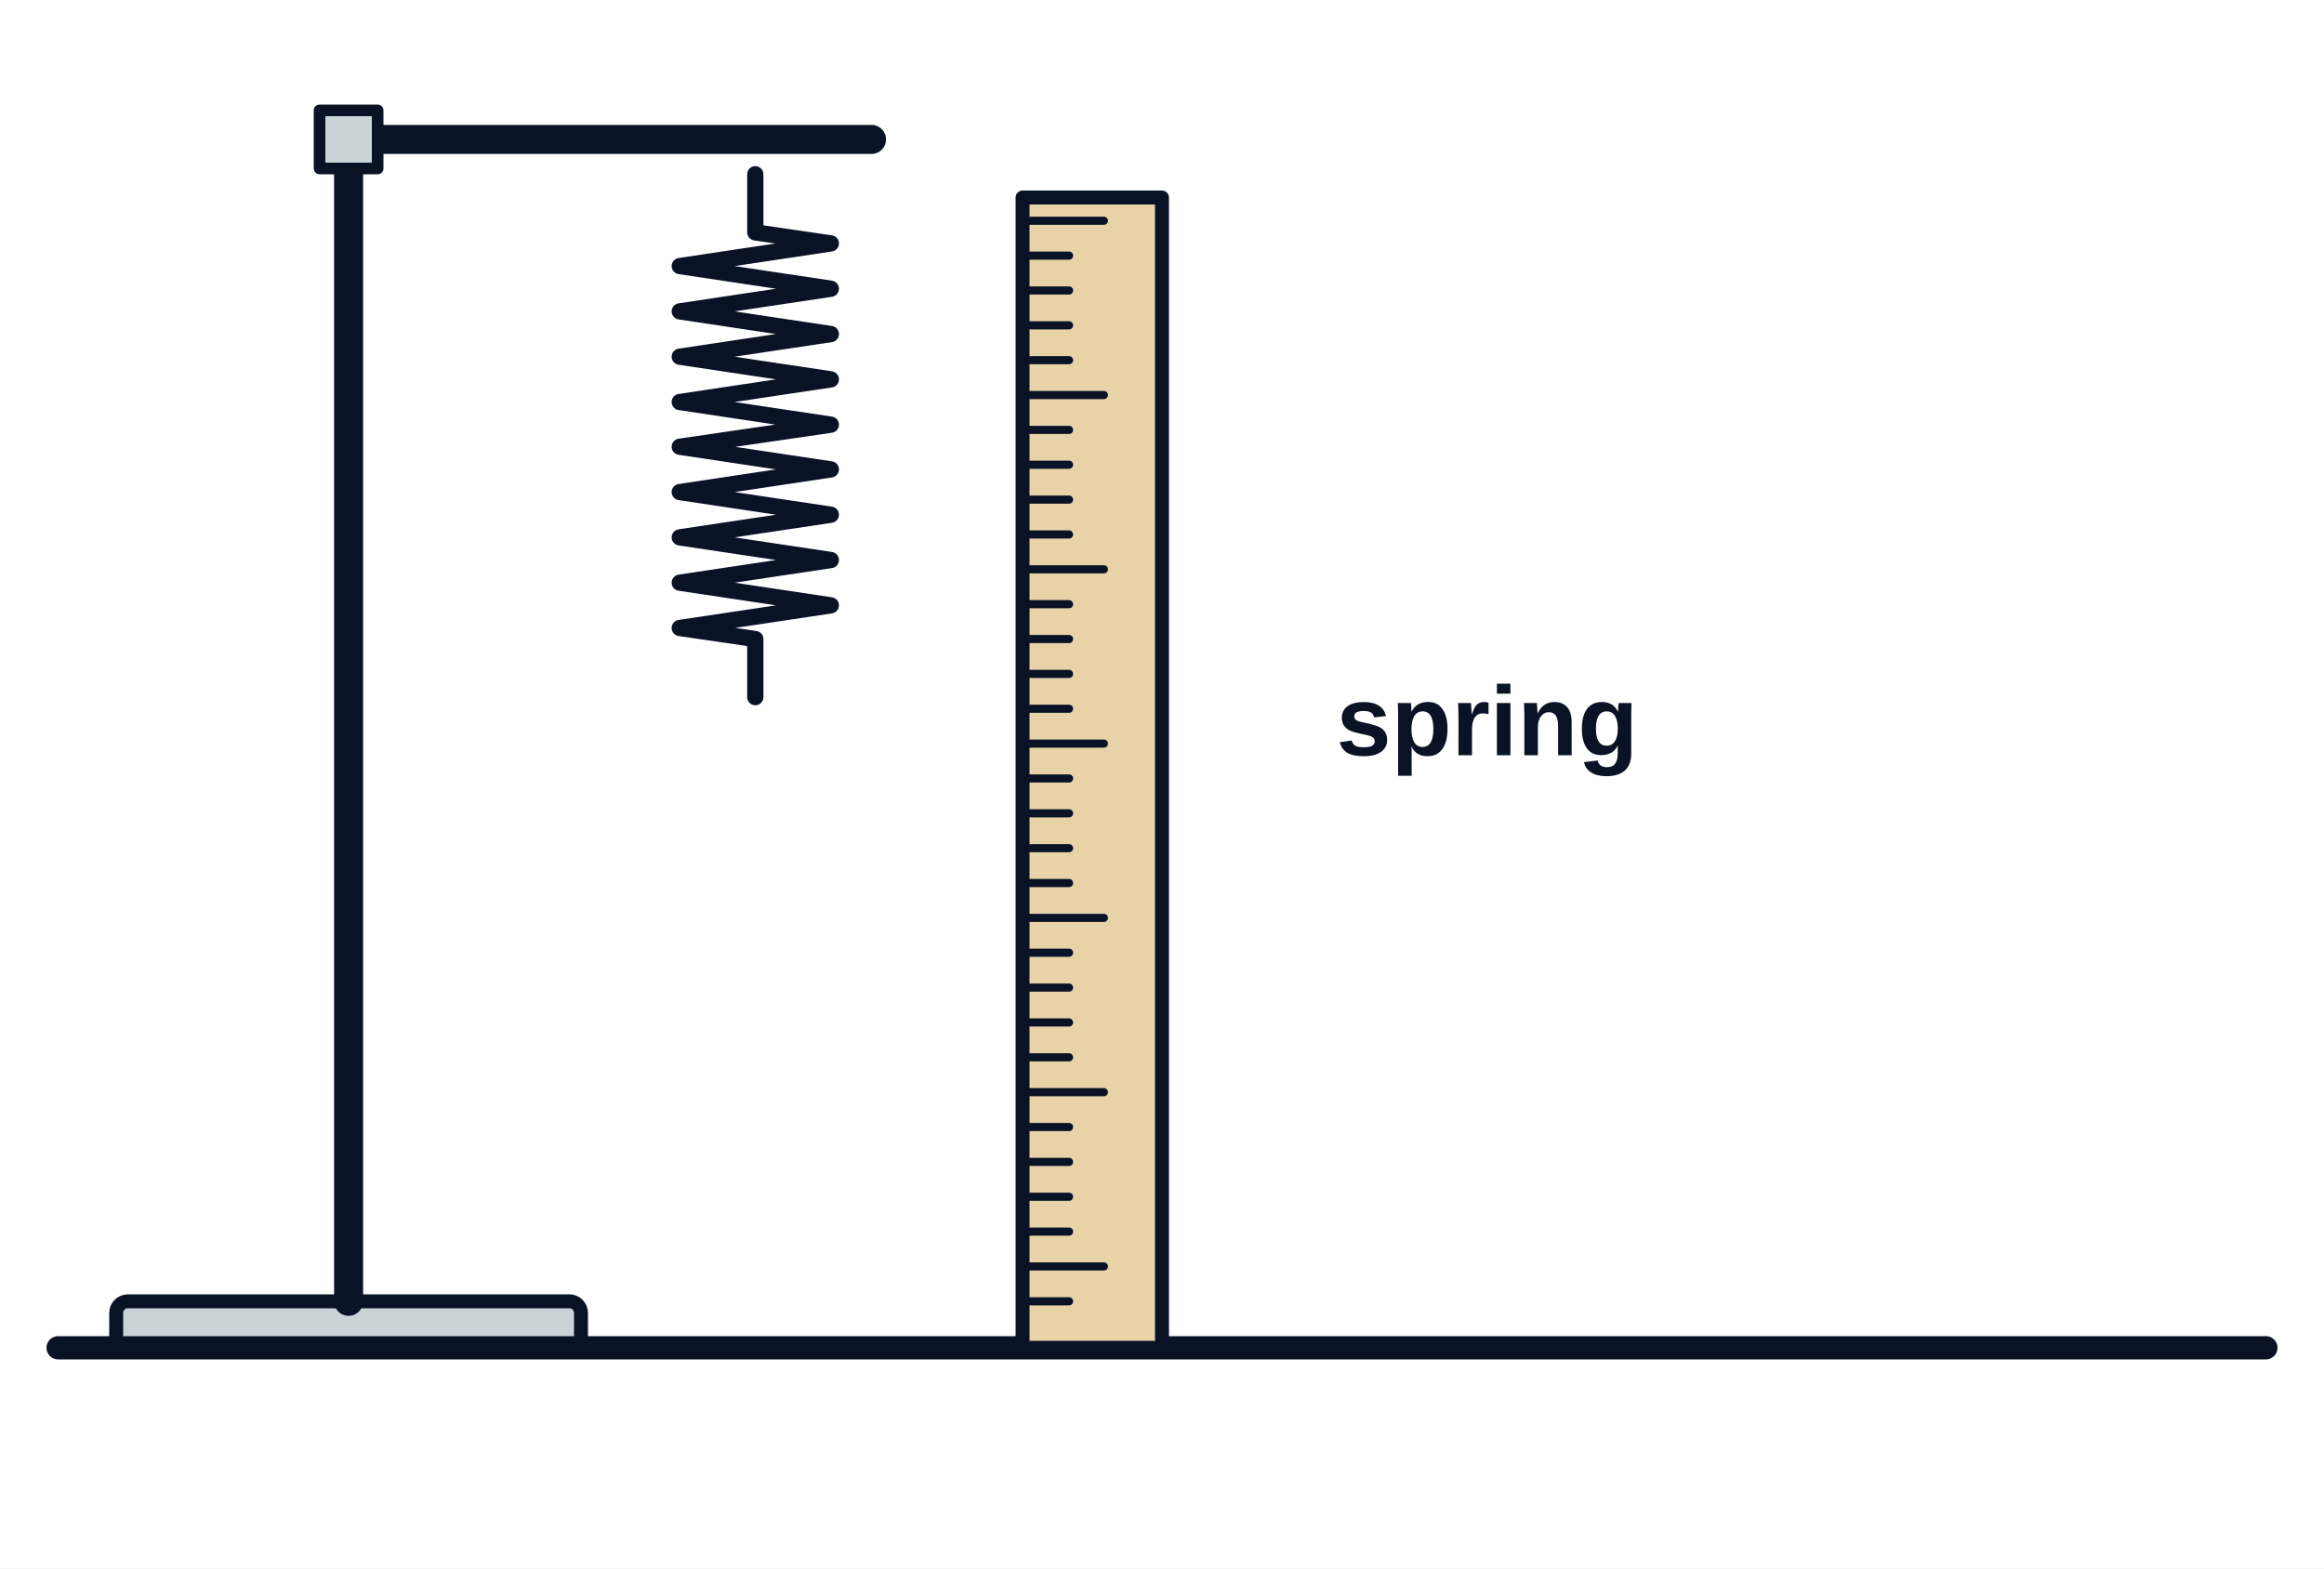
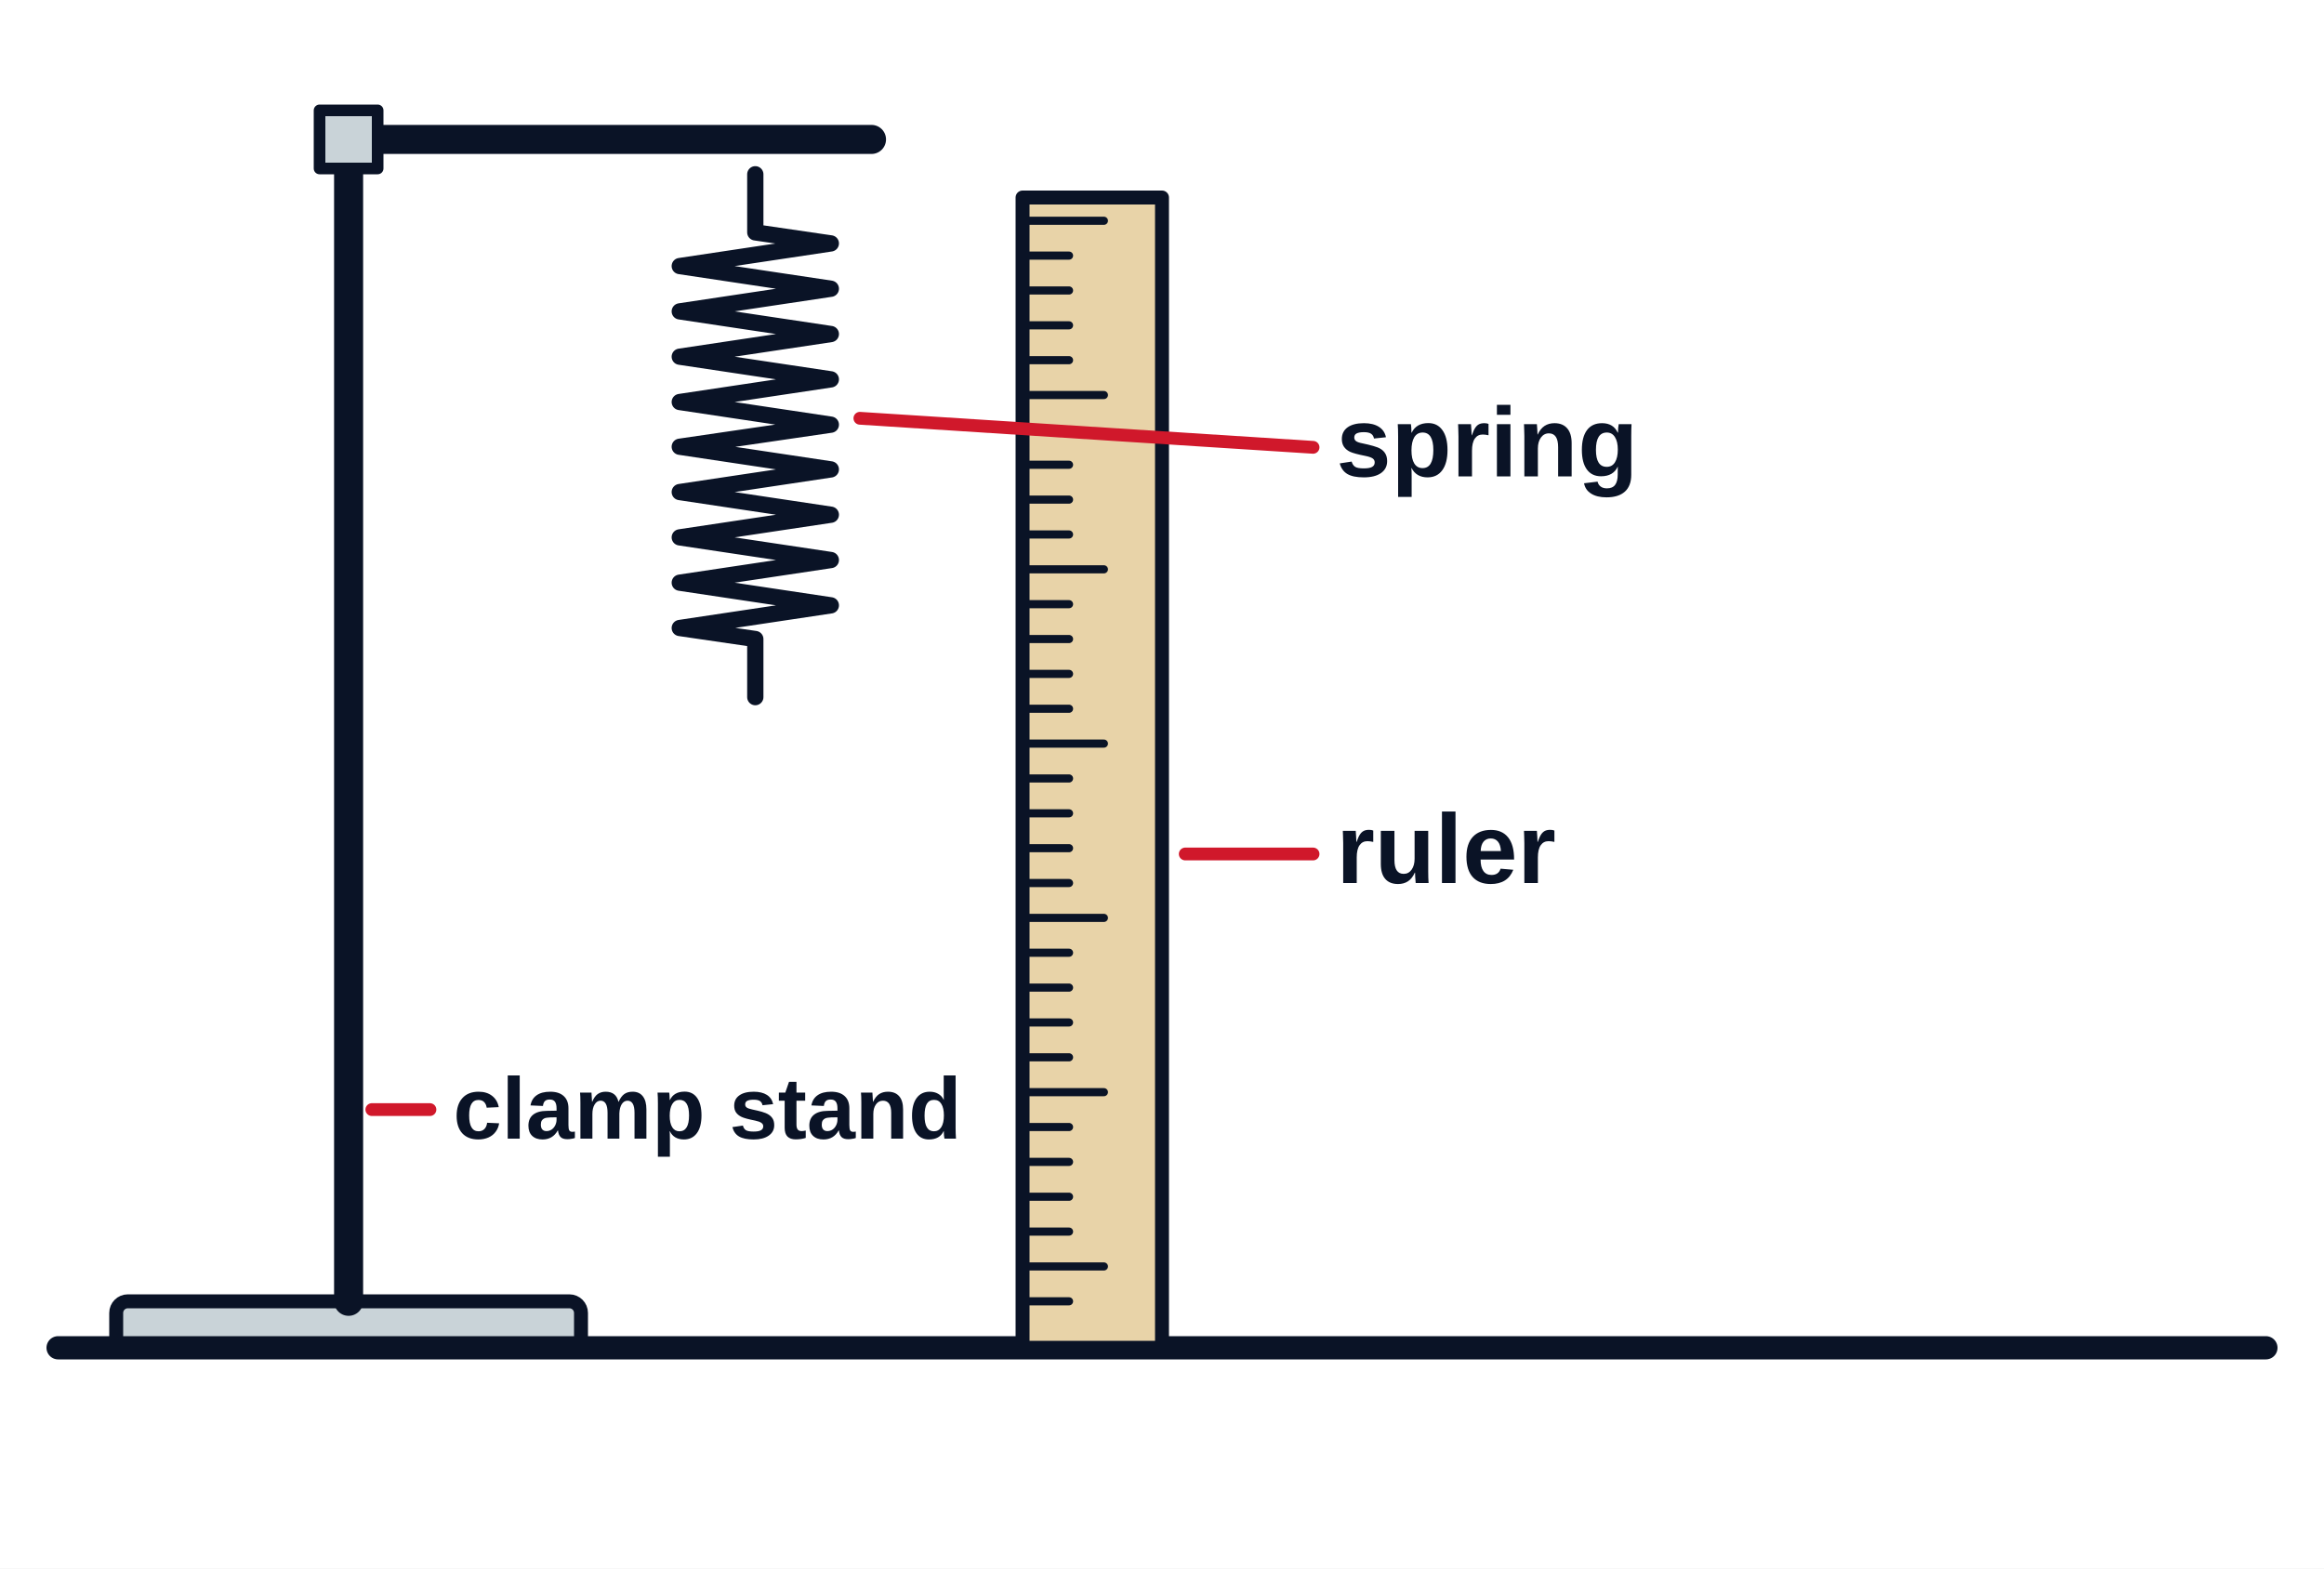
<svg xmlns="http://www.w3.org/2000/svg" viewBox="0 0 400 270" width="400" height="270" role="img" font-family="Arial, Helvetica, sans-serif" fill="none" stroke="#0a1326" stroke-width="3.2" stroke-linecap="round" stroke-linejoin="round">
  <rect width="400" height="270" fill="#ffffff" stroke="none" />
  <rect x="20" y="224" width="80" height="8" fill="#c9d3d8" stroke="#0a1326" stroke-width="2.4" rx="2" />
  <line x1="60" y1="224" x2="60" y2="24" stroke="#0a1326" stroke-width="5" />
  <line x1="60" y1="24" x2="150" y2="24" stroke="#0a1326" stroke-width="5" />
  <rect x="55" y="19" width="10" height="10" fill="#c9d3d8" stroke="#0a1326" stroke-width="2" />
  <line x1="10" y1="232" x2="390" y2="232" stroke="#0a1326" stroke-width="4" />
  <rect x="176" y="34" width="24" height="198" fill="#e8d3a8" stroke="#0a1326" stroke-width="2.4" />
  <line x1="176" y1="38" x2="190" y2="38" stroke="#0a1326" stroke-width="1.4" />
  <line x1="176" y1="44" x2="184" y2="44" stroke="#0a1326" stroke-width="1.4" />
  <line x1="176" y1="50" x2="184" y2="50" stroke="#0a1326" stroke-width="1.4" />
  <line x1="176" y1="56" x2="184" y2="56" stroke="#0a1326" stroke-width="1.4" />
  <line x1="176" y1="62" x2="184" y2="62" stroke="#0a1326" stroke-width="1.4" />
  <line x1="176" y1="68" x2="190" y2="68" stroke="#0a1326" stroke-width="1.4" />
  <line x1="176" y1="74" x2="184" y2="74" stroke="#0a1326" stroke-width="1.4" />
  <line x1="176" y1="80" x2="184" y2="80" stroke="#0a1326" stroke-width="1.4" />
  <line x1="176" y1="86" x2="184" y2="86" stroke="#0a1326" stroke-width="1.4" />
  <line x1="176" y1="92" x2="184" y2="92" stroke="#0a1326" stroke-width="1.4" />
  <line x1="176" y1="98" x2="190" y2="98" stroke="#0a1326" stroke-width="1.4" />
  <line x1="176" y1="104" x2="184" y2="104" stroke="#0a1326" stroke-width="1.4" />
  <line x1="176" y1="110" x2="184" y2="110" stroke="#0a1326" stroke-width="1.4" />
  <line x1="176" y1="116" x2="184" y2="116" stroke="#0a1326" stroke-width="1.4" />
  <line x1="176" y1="122" x2="184" y2="122" stroke="#0a1326" stroke-width="1.4" />
  <line x1="176" y1="128" x2="190" y2="128" stroke="#0a1326" stroke-width="1.4" />
  <line x1="176" y1="134" x2="184" y2="134" stroke="#0a1326" stroke-width="1.4" />
  <line x1="176" y1="140" x2="184" y2="140" stroke="#0a1326" stroke-width="1.4" />
  <line x1="176" y1="146" x2="184" y2="146" stroke="#0a1326" stroke-width="1.4" />
  <line x1="176" y1="152" x2="184" y2="152" stroke="#0a1326" stroke-width="1.4" />
  <line x1="176" y1="158" x2="190" y2="158" stroke="#0a1326" stroke-width="1.4" />
  <line x1="176" y1="164" x2="184" y2="164" stroke="#0a1326" stroke-width="1.4" />
  <line x1="176" y1="170" x2="184" y2="170" stroke="#0a1326" stroke-width="1.4" />
  <line x1="176" y1="176" x2="184" y2="176" stroke="#0a1326" stroke-width="1.4" />
  <line x1="176" y1="182" x2="184" y2="182" stroke="#0a1326" stroke-width="1.4" />
  <line x1="176" y1="188" x2="190" y2="188" stroke="#0a1326" stroke-width="1.4" />
  <line x1="176" y1="194" x2="184" y2="194" stroke="#0a1326" stroke-width="1.4" />
  <line x1="176" y1="200" x2="184" y2="200" stroke="#0a1326" stroke-width="1.4" />
  <line x1="176" y1="206" x2="184" y2="206" stroke="#0a1326" stroke-width="1.4" />
  <line x1="176" y1="212" x2="184" y2="212" stroke="#0a1326" stroke-width="1.4" />
  <line x1="176" y1="218" x2="190" y2="218" stroke="#0a1326" stroke-width="1.4" />
  <line x1="176" y1="224" x2="184" y2="224" stroke="#0a1326" stroke-width="1.4" />
  <path d="M130 30 L130 40 L143 41.9 L117 45.8 L143 49.7 L117 53.6 L143 57.5 L117 61.4 L143 65.3 L117 69.2 L143 73.1 L117 76.9 L143 80.8 L117 84.7 L143 88.6 L117 92.5 L143 96.4 L117 100.3 L143 104.2 L117 108.1 L130 110 L130 120" stroke="#0a1326" stroke-width="2.8" fill="none" />
-   <text x="230" y="130" text-anchor="start" font-size="17" font-weight="700" fill="#0a1326" stroke="none">spring</text>
+   <text x="230" y="82" text-anchor="start" font-size="17" font-weight="700" fill="#0a1326" stroke="none">spring</text>
+   <line x1="226" y1="77" x2="148" y2="72" stroke="#d0182b" stroke-width="2.2" />
+   <text x="230" y="152" text-anchor="start" font-size="17" font-weight="700" fill="#0a1326" stroke="none">ruler</text>
+   <line x1="226" y1="147" x2="204" y2="147" stroke="#d0182b" stroke-width="2.2" />
+   <text x="78" y="196" text-anchor="start" font-size="15" font-weight="700" fill="#0a1326" stroke="none">clamp stand</text>
+   <line x1="74" y1="191" x2="64" y2="191" stroke="#d0182b" stroke-width="2.2" />
  <text x="200" y="262" text-anchor="middle" font-size="16" font-weight="400" fill="#0a1326" stroke="none" />
</svg>
